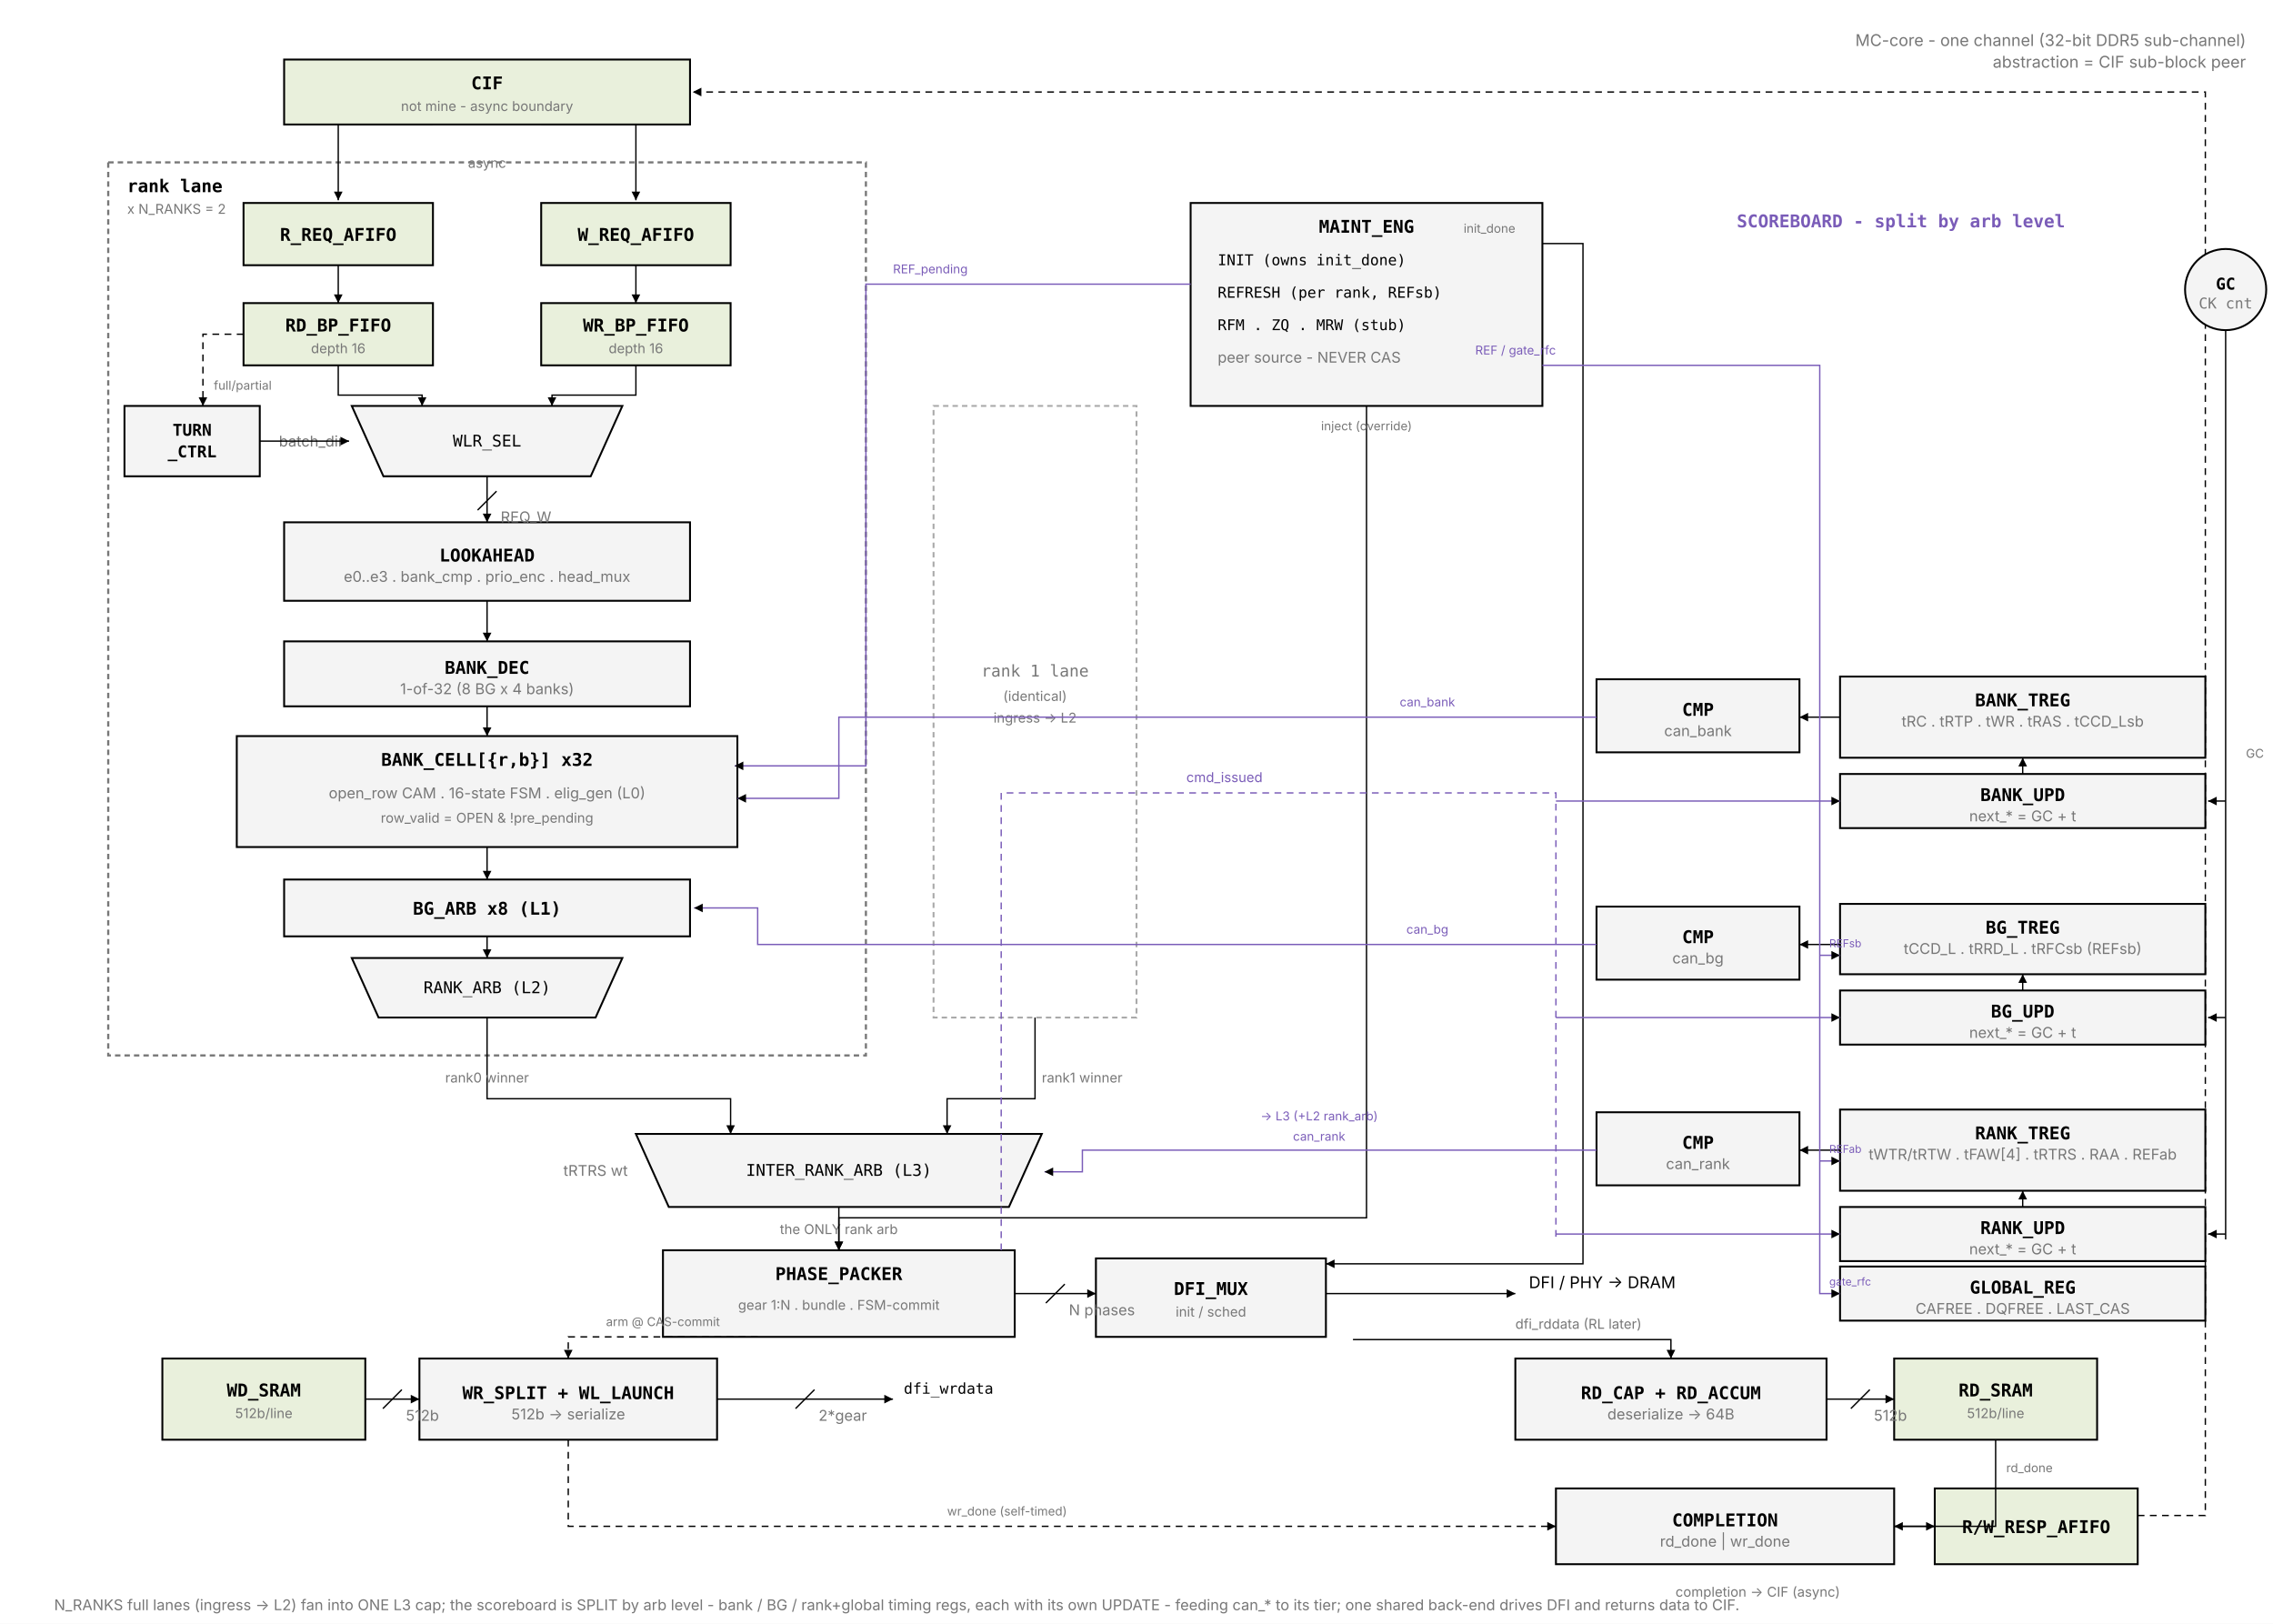
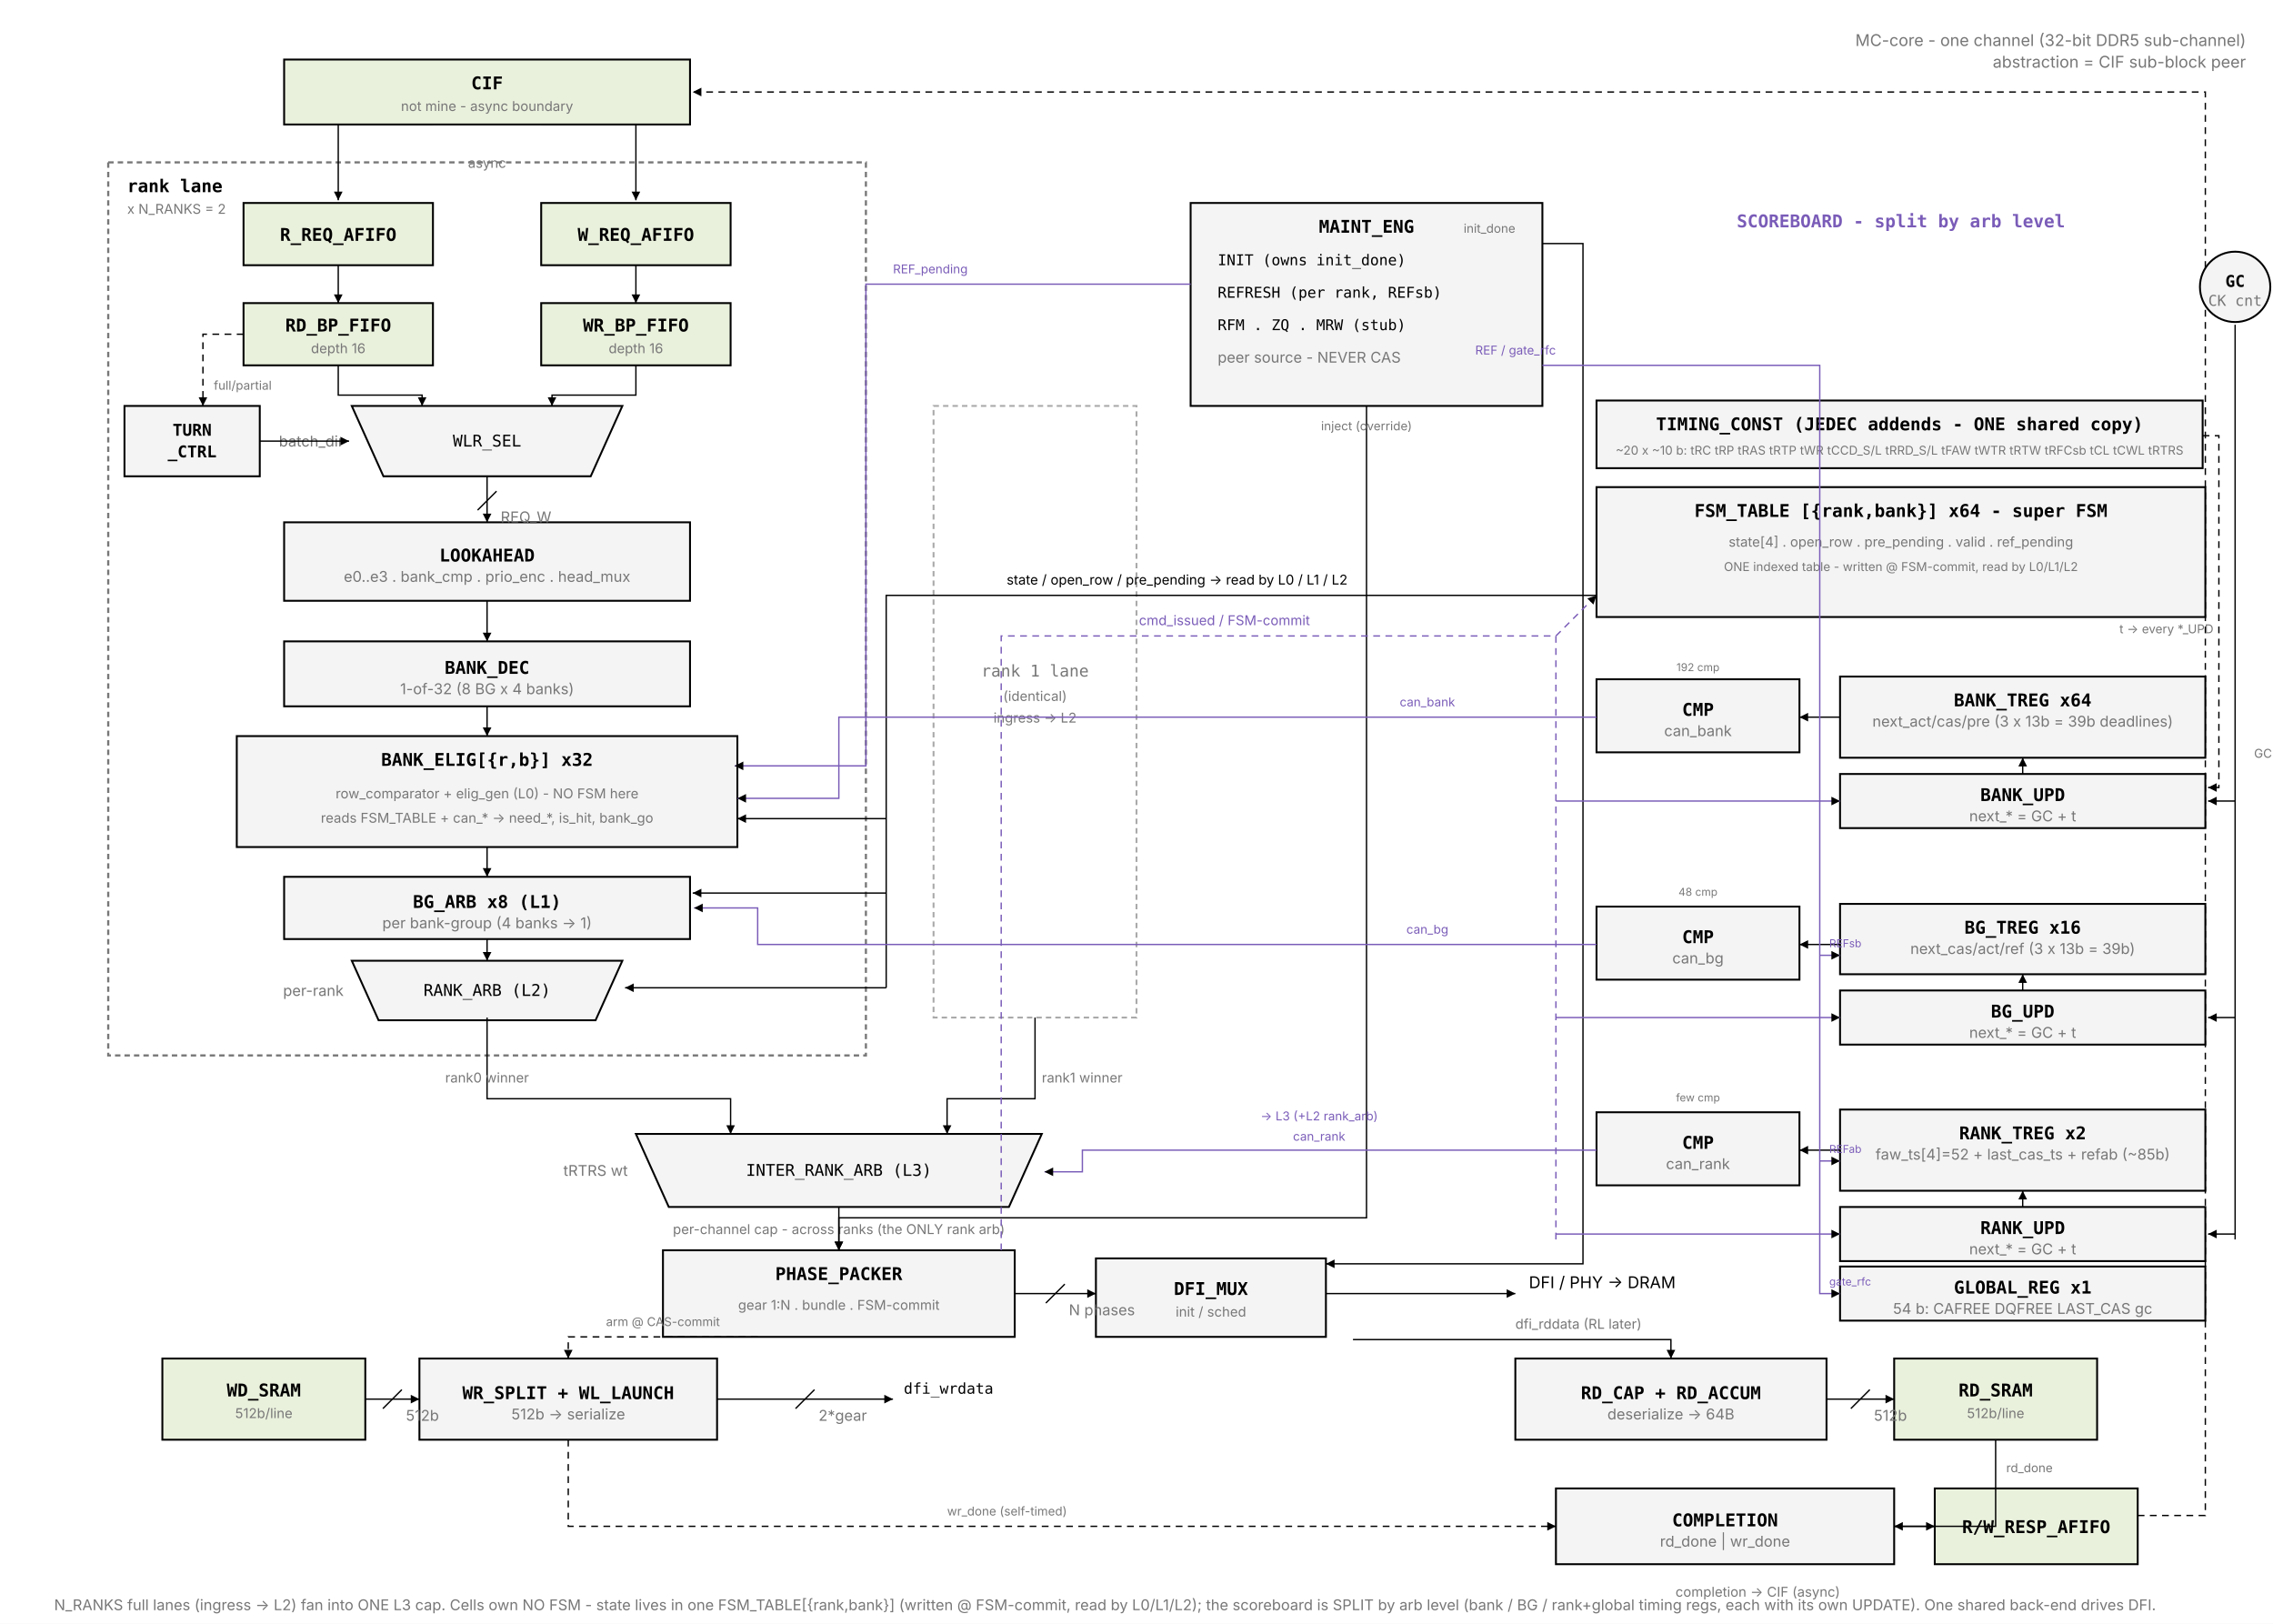
<svg xmlns="http://www.w3.org/2000/svg" width="1680" height="1200" viewBox="0 0 1680 1200" font-family="Inter, DejaVu Sans, sans-serif">
  <defs>
    <marker id="arw" viewBox="0 0 10 10" refX="9" refY="5" markerWidth="8" markerHeight="8" orient="auto-start-reverse">
      <path d="M1 1L9 5L1 9Z" fill="#000000" />
    </marker>
  </defs>
  <rect width="1680" height="1200" fill="#ffffff" />
  <text x="1660" y="34" font-size="12" font-family="Inter, DejaVu Sans, sans-serif" text-anchor="end" fill="#777777">MC-core  -  one channel  (32-bit DDR5 sub-channel)</text>
  <text x="1660" y="50" font-size="12" font-family="Inter, DejaVu Sans, sans-serif" text-anchor="end" fill="#777777">abstraction = CIF sub-block peer</text>
  <rect x="210" y="44" width="300" height="48" fill="#e9f0dc" stroke="#000000" stroke-width="1.4" />
  <text x="360.0" y="66.0" font-size="13" font-family="JetBrains Mono, DejaVu Sans Mono, monospace" text-anchor="middle" fill="#000000" font-weight="bold">CIF</text>
  <text x="360.0" y="82.0" font-size="10" font-family="Inter, DejaVu Sans, sans-serif" text-anchor="middle" fill="#777777">not mine  -  async boundary</text>
  <rect x="80" y="120" width="560" height="660" fill="none" stroke="#777777" stroke-width="1.6" stroke-dasharray="4 3" />
  <text x="94" y="142" font-size="13" font-family="JetBrains Mono, DejaVu Sans Mono, monospace" text-anchor="start" fill="#000000" font-weight="bold">rank lane</text>
  <text x="94" y="158" font-size="10" font-family="Inter, DejaVu Sans, sans-serif" text-anchor="start" fill="#777777">x N_RANKS = 2</text>
  <rect x="180" y="150" width="140" height="46" fill="#e9f0dc" stroke="#000000" stroke-width="1.4" />
  <text x="250.0" y="178.0" font-size="13" font-family="JetBrains Mono, DejaVu Sans Mono, monospace" text-anchor="middle" fill="#000000" font-weight="bold">R_REQ_AFIFO</text>
  <rect x="400" y="150" width="140" height="46" fill="#e9f0dc" stroke="#000000" stroke-width="1.4" />
  <text x="470.0" y="178.0" font-size="13" font-family="JetBrains Mono, DejaVu Sans Mono, monospace" text-anchor="middle" fill="#000000" font-weight="bold">W_REQ_AFIFO</text>
  <path d="M320 92 L250 92 L250 148" fill="none" stroke="#000000" stroke-width="1.0" marker-end="url(#arw)" />
  <path d="M400 92 L470 92 L470 148" fill="none" stroke="#000000" stroke-width="1.0" marker-end="url(#arw)" />
  <text x="360" y="124" font-size="10" font-family="Inter, DejaVu Sans, sans-serif" text-anchor="middle" fill="#777777">async</text>
  <rect x="180" y="224" width="140" height="46" fill="#e9f0dc" stroke="#000000" stroke-width="1.4" />
  <text x="250.0" y="245.0" font-size="13" font-family="JetBrains Mono, DejaVu Sans Mono, monospace" text-anchor="middle" fill="#000000" font-weight="bold">RD_BP_FIFO</text>
  <text x="250.0" y="261.0" font-size="10" font-family="Inter, DejaVu Sans, sans-serif" text-anchor="middle" fill="#777777">depth 16</text>
  <rect x="400" y="224" width="140" height="46" fill="#e9f0dc" stroke="#000000" stroke-width="1.4" />
  <text x="470.0" y="245.0" font-size="13" font-family="JetBrains Mono, DejaVu Sans Mono, monospace" text-anchor="middle" fill="#000000" font-weight="bold">WR_BP_FIFO</text>
  <text x="470.0" y="261.0" font-size="10" font-family="Inter, DejaVu Sans, sans-serif" text-anchor="middle" fill="#777777">depth 16</text>
  <line x1="250" y1="196" x2="250" y2="224" stroke="#000000" stroke-width="1.0" marker-end="url(#arw)" />
  <line x1="470" y1="196" x2="470" y2="224" stroke="#000000" stroke-width="1.0" marker-end="url(#arw)" />
  <rect x="92" y="300" width="100" height="52" fill="#f4f4f4" stroke="#000000" stroke-width="1.4" />
  <text x="142" y="322" font-size="12" font-family="JetBrains Mono, DejaVu Sans Mono, monospace" text-anchor="middle" fill="#000000" font-weight="bold">TURN</text>
  <text x="142" y="338" font-size="12" font-family="JetBrains Mono, DejaVu Sans Mono, monospace" text-anchor="middle" fill="#000000" font-weight="bold">_CTRL</text>
  <path d="M180 247 L150 247 L150 300" fill="none" stroke="#000000" stroke-width="1.0" stroke-dasharray="5 4" marker-end="url(#arw)" />
  <text x="158" y="288" font-size="9" font-family="Inter, DejaVu Sans, sans-serif" text-anchor="start" fill="#777777">full/partial</text>
  <path d="M260 300 L460 300 L436.6 352 L283.4 352 Z" fill="#f4f4f4" stroke="#000000" stroke-width="1.4" />
  <text x="360.0" y="330.0" font-size="12" font-family="JetBrains Mono, DejaVu Sans Mono, monospace" text-anchor="middle" fill="#000000">WLR_SEL</text>
  <text x="254" y="330.0" font-size="11" font-family="Inter, DejaVu Sans, sans-serif" text-anchor="end" fill="#777777">batch_dir</text>
  <path d="M250 270 L250 292 L312 292 L312 300" fill="none" stroke="#000000" stroke-width="1.0" marker-end="url(#arw)" />
  <path d="M470 270 L470 292 L408 292 L408 300" fill="none" stroke="#000000" stroke-width="1.0" marker-end="url(#arw)" />
  <line x1="192" y1="326" x2="258" y2="326" stroke="#000000" stroke-width="1.0" marker-end="url(#arw)" />
  <rect x="210" y="386" width="300" height="58" fill="#f4f4f4" stroke="#000000" stroke-width="1.4" />
  <text x="360.0" y="415.0" font-size="13" font-family="JetBrains Mono, DejaVu Sans Mono, monospace" text-anchor="middle" fill="#000000" font-weight="bold">LOOKAHEAD</text>
  <text x="360.0" y="430.0" font-size="11" font-family="Inter, DejaVu Sans, sans-serif" text-anchor="middle" fill="#777777">e0..e3 . bank_cmp . prio_enc . head_mux</text>
  <line x1="360" y1="352" x2="360" y2="386" stroke="#000000" stroke-width="1.0" marker-end="url(#arw)" />
  <line x1="353" y1="377" x2="367" y2="363" stroke="#000000" stroke-width="1.0" />
  <text x="370" y="386" font-size="11" font-family="Inter, DejaVu Sans, sans-serif" text-anchor="start" fill="#777777">REQ_W</text>
  <rect x="210" y="474" width="300" height="48" fill="#f4f4f4" stroke="#000000" stroke-width="1.4" />
  <text x="360.0" y="498.0" font-size="13" font-family="JetBrains Mono, DejaVu Sans Mono, monospace" text-anchor="middle" fill="#000000" font-weight="bold">BANK_DEC</text>
  <text x="360.0" y="513.0" font-size="11" font-family="Inter, DejaVu Sans, sans-serif" text-anchor="middle" fill="#777777">1-of-32  (8 BG x 4 banks)</text>
  <line x1="360" y1="444" x2="360" y2="474" stroke="#000000" stroke-width="1.0" marker-end="url(#arw)" />
  <rect x="175" y="544" width="370" height="82" fill="#f4f4f4" stroke="#000000" stroke-width="1.4" />
-   <text x="360.0" y="566" font-size="13" font-family="JetBrains Mono, DejaVu Sans Mono, monospace" text-anchor="middle" fill="#000000" font-weight="bold">BANK_CELL[{r,b}]   x32</text>
-   <text x="360" y="590" font-size="11" font-family="Inter, DejaVu Sans, sans-serif" text-anchor="middle" fill="#777777">open_row CAM . 16-state FSM . elig_gen (L0)</text>
-   <text x="360" y="608" font-size="10" font-family="Inter, DejaVu Sans, sans-serif" text-anchor="middle" fill="#777777">row_valid = OPEN &amp; !pre_pending</text>
+   <text x="360.0" y="566" font-size="13" font-family="JetBrains Mono, DejaVu Sans Mono, monospace" text-anchor="middle" fill="#000000" font-weight="bold">BANK_ELIG[{r,b}]   x32</text>
+   <text x="360" y="590" font-size="10" font-family="Inter, DejaVu Sans, sans-serif" text-anchor="middle" fill="#777777">row_comparator + elig_gen  (L0)  -  NO FSM here</text>
+   <text x="360" y="608" font-size="10" font-family="Inter, DejaVu Sans, sans-serif" text-anchor="middle" fill="#777777">reads FSM_TABLE + can_*  -&gt;  need_*, is_hit, bank_go</text>
  <line x1="360" y1="522" x2="360" y2="544" stroke="#000000" stroke-width="1.0" marker-end="url(#arw)" />
-   <rect x="210" y="650" width="300" height="42" fill="#f4f4f4" stroke="#000000" stroke-width="1.4" />
-   <text x="360.0" y="676.0" font-size="13" font-family="JetBrains Mono, DejaVu Sans Mono, monospace" text-anchor="middle" fill="#000000" font-weight="bold">BG_ARB  x8    (L1)</text>
-   <line x1="360" y1="626" x2="360" y2="650" stroke="#000000" stroke-width="1.0" marker-end="url(#arw)" />
-   <path d="M260 708 L460 708 L440.2 752 L279.8 752 Z" fill="#f4f4f4" stroke="#000000" stroke-width="1.4" />
-   <text x="360.0" y="734.0" font-size="12" font-family="JetBrains Mono, DejaVu Sans Mono, monospace" text-anchor="middle" fill="#000000">RANK_ARB (L2)</text>
-   <line x1="360" y1="692" x2="360" y2="708" stroke="#000000" stroke-width="1.0" marker-end="url(#arw)" />
+   <rect x="210" y="648" width="300" height="46" fill="#f4f4f4" stroke="#000000" stroke-width="1.4" />
+   <text x="360.0" y="671.0" font-size="13" font-family="JetBrains Mono, DejaVu Sans Mono, monospace" text-anchor="middle" fill="#000000" font-weight="bold">BG_ARB  x8   (L1)</text>
+   <text x="360.0" y="686.0" font-size="11" font-family="Inter, DejaVu Sans, sans-serif" text-anchor="middle" fill="#777777">per bank-group  (4 banks -&gt; 1)</text>
+   <line x1="360" y1="626" x2="360" y2="648" stroke="#000000" stroke-width="1.0" marker-end="url(#arw)" />
+   <path d="M260 710 L460 710 L440.2 754 L279.8 754 Z" fill="#f4f4f4" stroke="#000000" stroke-width="1.4" />
+   <text x="360.0" y="736.0" font-size="12" font-family="JetBrains Mono, DejaVu Sans Mono, monospace" text-anchor="middle" fill="#000000">RANK_ARB (L2)</text>
+   <text x="254" y="736.0" font-size="11" font-family="Inter, DejaVu Sans, sans-serif" text-anchor="end" fill="#777777">per-rank</text>
+   <line x1="360" y1="694" x2="360" y2="710" stroke="#000000" stroke-width="1.0" marker-end="url(#arw)" />
  <rect x="690" y="300" width="150" height="452" fill="none" stroke="#aaaaaa" stroke-width="1.4" stroke-dasharray="4 3" />
  <text x="765" y="500" font-size="12" font-family="JetBrains Mono, DejaVu Sans Mono, monospace" text-anchor="middle" fill="#777777">rank 1 lane</text>
  <text x="765" y="518" font-size="10" font-family="Inter, DejaVu Sans, sans-serif" text-anchor="middle" fill="#777777">(identical)</text>
  <text x="765" y="534" font-size="10" font-family="Inter, DejaVu Sans, sans-serif" text-anchor="middle" fill="#777777">ingress -&gt; L2</text>
  <path d="M470 838 L770 838 L745.7 892 L494.3 892 Z" fill="#f4f4f4" stroke="#000000" stroke-width="1.4" />
  <text x="620.0" y="869.0" font-size="12" font-family="JetBrains Mono, DejaVu Sans Mono, monospace" text-anchor="middle" fill="#000000">INTER_RANK_ARB  (L3)</text>
  <text x="464" y="869.0" font-size="11" font-family="Inter, DejaVu Sans, sans-serif" text-anchor="end" fill="#777777">tRTRS wt</text>
  <path d="M360 752 L360 812 L540 812 L540 838" fill="none" stroke="#000000" stroke-width="1.0" marker-end="url(#arw)" />
  <text x="360" y="800" font-size="10" font-family="Inter, DejaVu Sans, sans-serif" text-anchor="middle" fill="#777777">rank0 winner</text>
  <path d="M765 752 L765 812 L700 812 L700 838" fill="none" stroke="#000000" stroke-width="1.0" marker-end="url(#arw)" />
  <text x="770" y="800" font-size="10" font-family="Inter, DejaVu Sans, sans-serif" text-anchor="start" fill="#777777">rank1 winner</text>
-   <text x="620" y="912" font-size="10" font-family="Inter, DejaVu Sans, sans-serif" text-anchor="middle" fill="#777777">the ONLY rank arb</text>
+   <text x="620" y="912" font-size="10" font-family="Inter, DejaVu Sans, sans-serif" text-anchor="middle" fill="#777777">per-channel cap  -  across ranks (the ONLY rank arb)</text>
  <rect x="490" y="924" width="260" height="64" fill="#f4f4f4" stroke="#000000" stroke-width="1.4" />
  <text x="620.0" y="946" font-size="13" font-family="JetBrains Mono, DejaVu Sans Mono, monospace" text-anchor="middle" fill="#000000" font-weight="bold">PHASE_PACKER</text>
  <text x="620" y="968" font-size="10" font-family="Inter, DejaVu Sans, sans-serif" text-anchor="middle" fill="#777777">gear 1:N . bundle . FSM-commit</text>
  <line x1="620" y1="892" x2="620" y2="924" stroke="#000000" stroke-width="1.0" marker-end="url(#arw)" />
  <rect x="810" y="930" width="170" height="58" fill="#f4f4f4" stroke="#000000" stroke-width="1.4" />
  <text x="895.0" y="957.0" font-size="13" font-family="JetBrains Mono, DejaVu Sans Mono, monospace" text-anchor="middle" fill="#000000" font-weight="bold">DFI_MUX</text>
  <text x="895.0" y="973.0" font-size="10" font-family="Inter, DejaVu Sans, sans-serif" text-anchor="middle" fill="#777777">init / sched</text>
  <line x1="750" y1="956" x2="810" y2="956" stroke="#000000" stroke-width="1.0" marker-end="url(#arw)" />
  <line x1="773" y1="963" x2="787" y2="949" stroke="#000000" stroke-width="1.0" />
  <text x="790" y="972" font-size="11" font-family="Inter, DejaVu Sans, sans-serif" text-anchor="start" fill="#777777">N phases</text>
  <line x1="980" y1="956" x2="1120" y2="956" stroke="#000000" stroke-width="1.0" marker-end="url(#arw)" />
  <text x="1130" y="952" font-size="12" font-family="Inter, DejaVu Sans, sans-serif" text-anchor="start" fill="#000000">DFI / PHY -&gt; DRAM</text>
  <rect x="120" y="1004" width="150" height="60" fill="#e9f0dc" stroke="#000000" stroke-width="1.4" />
  <text x="195.0" y="1032.0" font-size="13" font-family="JetBrains Mono, DejaVu Sans Mono, monospace" text-anchor="middle" fill="#000000" font-weight="bold">WD_SRAM</text>
  <text x="195.0" y="1048.0" font-size="10" font-family="Inter, DejaVu Sans, sans-serif" text-anchor="middle" fill="#777777">512b/line</text>
  <rect x="310" y="1004" width="220" height="60" fill="#f4f4f4" stroke="#000000" stroke-width="1.4" />
  <text x="420.0" y="1034.0" font-size="13" font-family="JetBrains Mono, DejaVu Sans Mono, monospace" text-anchor="middle" fill="#000000" font-weight="bold">WR_SPLIT + WL_LAUNCH</text>
  <text x="420.0" y="1049.0" font-size="11" font-family="Inter, DejaVu Sans, sans-serif" text-anchor="middle" fill="#777777">512b -&gt; serialize</text>
  <line x1="270" y1="1034" x2="310" y2="1034" stroke="#000000" stroke-width="1.0" marker-end="url(#arw)" />
  <line x1="283" y1="1041" x2="297" y2="1027" stroke="#000000" stroke-width="1.0" />
  <text x="300" y="1050" font-size="11" font-family="Inter, DejaVu Sans, sans-serif" text-anchor="start" fill="#777777">512b</text>
  <line x1="530" y1="1034" x2="660" y2="1034" stroke="#000000" stroke-width="1.0" marker-end="url(#arw)" />
  <line x1="588" y1="1041" x2="602" y2="1027" stroke="#000000" stroke-width="1.0" />
  <text x="605" y="1050" font-size="11" font-family="Inter, DejaVu Sans, sans-serif" text-anchor="start" fill="#777777">2*gear</text>
  <text x="668" y="1030" font-size="11" font-family="JetBrains Mono, DejaVu Sans Mono, monospace" text-anchor="start" fill="#000000">dfi_wrdata</text>
  <path d="M560 988 L420 988 L420 1004" fill="none" stroke="#000000" stroke-width="1.0" stroke-dasharray="5 4" marker-end="url(#arw)" />
  <text x="490" y="980" font-size="9" font-family="Inter, DejaVu Sans, sans-serif" text-anchor="middle" fill="#777777">arm @ CAS-commit</text>
  <rect x="1120" y="1004" width="230" height="60" fill="#f4f4f4" stroke="#000000" stroke-width="1.4" />
  <text x="1235.0" y="1034.0" font-size="13" font-family="JetBrains Mono, DejaVu Sans Mono, monospace" text-anchor="middle" fill="#000000" font-weight="bold">RD_CAP + RD_ACCUM</text>
  <text x="1235.0" y="1049.0" font-size="11" font-family="Inter, DejaVu Sans, sans-serif" text-anchor="middle" fill="#777777">deserialize -&gt; 64B</text>
  <rect x="1400" y="1004" width="150" height="60" fill="#e9f0dc" stroke="#000000" stroke-width="1.4" />
  <text x="1475.0" y="1032.0" font-size="13" font-family="JetBrains Mono, DejaVu Sans Mono, monospace" text-anchor="middle" fill="#000000" font-weight="bold">RD_SRAM</text>
  <text x="1475.0" y="1048.0" font-size="10" font-family="Inter, DejaVu Sans, sans-serif" text-anchor="middle" fill="#777777">512b/line</text>
  <path d="M1000 990 L1235 990 L1235 1004" fill="none" stroke="#000000" stroke-width="1.0" marker-end="url(#arw)" />
  <text x="1120" y="982" font-size="10" font-family="Inter, DejaVu Sans, sans-serif" text-anchor="start" fill="#777777">dfi_rddata (RL later)</text>
  <line x1="1350" y1="1034" x2="1400" y2="1034" stroke="#000000" stroke-width="1.0" marker-end="url(#arw)" />
  <line x1="1368" y1="1041" x2="1382" y2="1027" stroke="#000000" stroke-width="1.0" />
  <text x="1385" y="1050" font-size="11" font-family="Inter, DejaVu Sans, sans-serif" text-anchor="start" fill="#777777">512b</text>
  <rect x="1150" y="1100" width="250" height="56" fill="#f4f4f4" stroke="#000000" stroke-width="1.4" />
  <text x="1275.0" y="1128.0" font-size="13" font-family="JetBrains Mono, DejaVu Sans Mono, monospace" text-anchor="middle" fill="#000000" font-weight="bold">COMPLETION</text>
  <text x="1275.0" y="1143.0" font-size="11" font-family="Inter, DejaVu Sans, sans-serif" text-anchor="middle" fill="#777777">rd_done | wr_done</text>
  <rect x="1430" y="1100" width="150" height="56" fill="#e9f0dc" stroke="#000000" stroke-width="1.4" />
  <text x="1505.0" y="1133.0" font-size="13" font-family="JetBrains Mono, DejaVu Sans Mono, monospace" text-anchor="middle" fill="#000000" font-weight="bold">R/W_RESP_AFIFO</text>
  <path d="M1475 1064 L1475 1128 L1400 1128" fill="none" stroke="#000000" stroke-width="1.0" marker-end="url(#arw)" />
  <text x="1500" y="1088" font-size="9" font-family="Inter, DejaVu Sans, sans-serif" text-anchor="middle" fill="#777777">rd_done</text>
  <path d="M420 1064 L420 1128 L1150 1128" fill="none" stroke="#000000" stroke-width="1.0" stroke-dasharray="5 4" marker-end="url(#arw)" />
  <text x="700" y="1120" font-size="9" font-family="Inter, DejaVu Sans, sans-serif" text-anchor="start" fill="#777777">wr_done (self-timed)</text>
  <line x1="1400" y1="1128" x2="1430" y2="1128" stroke="#000000" stroke-width="1.0" marker-end="url(#arw)" />
  <path d="M1580 1120 L1630 1120 L1630 68 L512 68" fill="none" stroke="#000000" stroke-width="1.0" stroke-dasharray="5 4" marker-end="url(#arw)" />
  <text x="1360" y="1180" font-size="10" font-family="Inter, DejaVu Sans, sans-serif" text-anchor="end" fill="#777777">completion -&gt; CIF (async)</text>
  <rect x="880" y="150" width="260" height="150" fill="#f4f4f4" stroke="#000000" stroke-width="1.4" />
  <text x="1010.0" y="172" font-size="13" font-family="JetBrains Mono, DejaVu Sans Mono, monospace" text-anchor="middle" fill="#000000" font-weight="bold">MAINT_ENG</text>
  <text x="900" y="196" font-size="11" font-family="JetBrains Mono, DejaVu Sans Mono, monospace" text-anchor="start" fill="#000000">INIT  (owns init_done)</text>
  <text x="900" y="220" font-size="11" font-family="JetBrains Mono, DejaVu Sans Mono, monospace" text-anchor="start" fill="#000000">REFRESH  (per rank, REFsb)</text>
  <text x="900" y="244" font-size="11" font-family="JetBrains Mono, DejaVu Sans Mono, monospace" text-anchor="start" fill="#000000">RFM . ZQ . MRW   (stub)</text>
  <text x="900" y="268" font-size="11" font-family="Inter, DejaVu Sans, sans-serif" text-anchor="start" fill="#777777">peer source - NEVER CAS</text>
  <path d="M1010 300 L1010 900 L620 900 L620 924" fill="none" stroke="#000000" stroke-width="1.0" marker-end="url(#arw)" />
  <text x="1010" y="318" font-size="9" font-family="Inter, DejaVu Sans, sans-serif" text-anchor="middle" fill="#777777">inject (override)</text>
  <path d="M1140 180 L1170 180 L1170 934 L980 934" fill="none" stroke="#000000" stroke-width="1.0" marker-end="url(#arw)" />
  <text x="1120" y="172" font-size="9" font-family="Inter, DejaVu Sans, sans-serif" text-anchor="end" fill="#777777">init_done</text>
  <path d="M880 210 L640 210 L640 566 L543 566" fill="none" stroke="#7a5cb8" stroke-width="1.0" marker-end="url(#arw)" />
  <text x="660" y="202" font-size="9" font-family="Inter, DejaVu Sans, sans-serif" text-anchor="start" fill="#7a5cb8">REF_pending</text>
  <text x="1405" y="168" font-size="13" font-family="JetBrains Mono, DejaVu Sans Mono, monospace" text-anchor="middle" fill="#7a5cb8" font-weight="bold">SCOREBOARD  -  split by arb level</text>
-   <circle cx="1645" cy="214" r="30" fill="#f4f4f4" stroke="#000000" stroke-width="1.4" />
-   <text x="1645" y="214" font-size="12" font-family="JetBrains Mono, DejaVu Sans Mono, monospace" text-anchor="middle" fill="#000000" font-weight="bold">GC</text>
-   <text x="1645" y="228" font-size="11" font-family="JetBrains Mono, DejaVu Sans Mono, monospace" text-anchor="middle" fill="#777777">CK cnt</text>
-   <line x1="1645" y1="244" x2="1645" y2="916" stroke="#000000" stroke-width="1.0" />
-   <text x="1660" y="560" font-size="9" font-family="Inter, DejaVu Sans, sans-serif" text-anchor="start" fill="#777777">GC</text>
-   <path d="M740 924 L740 586 L1150 586 L1150 916" fill="none" stroke="#7a5cb8" stroke-width="1.0" stroke-dasharray="5 4" />
-   <text x="905" y="578" font-size="10" font-family="Inter, DejaVu Sans, sans-serif" text-anchor="middle" fill="#7a5cb8">cmd_issued</text>
+   <circle cx="1652" cy="212" r="26" fill="#f4f4f4" stroke="#000000" stroke-width="1.4" />
+   <text x="1652" y="212" font-size="12" font-family="JetBrains Mono, DejaVu Sans Mono, monospace" text-anchor="middle" fill="#000000" font-weight="bold">GC</text>
+   <text x="1652" y="226" font-size="11" font-family="JetBrains Mono, DejaVu Sans Mono, monospace" text-anchor="middle" fill="#777777">CK cnt</text>
+   <rect x="1180" y="296" width="448" height="50" fill="#f4f4f4" stroke="#000000" stroke-width="1.4" />
+   <text x="1404.0" y="318" font-size="13" font-family="JetBrains Mono, DejaVu Sans Mono, monospace" text-anchor="middle" fill="#000000" font-weight="bold">TIMING_CONST   (JEDEC addends - ONE shared copy)</text>
+   <text x="1404" y="336" font-size="9" font-family="Inter, DejaVu Sans, sans-serif" text-anchor="middle" fill="#777777">~20 x ~10 b:  tRC tRP tRAS tRTP tWR tCCD_S/L tRRD_S/L tFAW tWTR tRTW tRFCsb tCL tCWL tRTRS</text>
+   <path d="M1628 322 L1640 322 L1640 582 L1632 582" fill="none" stroke="#000000" stroke-width="1.0" stroke-dasharray="5 4" marker-end="url(#arw)" />
+   <text x="1636" y="468" font-size="9" font-family="Inter, DejaVu Sans, sans-serif" text-anchor="end" fill="#777777">t -&gt; every *_UPD</text>
+   <rect x="1180" y="360" width="450" height="96" fill="#f4f4f4" stroke="#000000" stroke-width="1.4" />
+   <text x="1405.0" y="382" font-size="13" font-family="JetBrains Mono, DejaVu Sans Mono, monospace" text-anchor="middle" fill="#000000" font-weight="bold">FSM_TABLE  [{rank,bank}] x64   -   super FSM</text>
+   <text x="1405" y="404" font-size="10" font-family="Inter, DejaVu Sans, sans-serif" text-anchor="middle" fill="#777777">state[4] . open_row . pre_pending . valid . ref_pending</text>
+   <text x="1405" y="422" font-size="9" font-family="Inter, DejaVu Sans, sans-serif" text-anchor="middle" fill="#777777">ONE indexed table  -  written @ FSM-commit, read by L0/L1/L2</text>
+   <path d="M1180 440 L655 440 L655 730" fill="none" stroke="#000000" stroke-width="1.0" />
+   <line x1="655" y1="605" x2="545" y2="605" stroke="#000000" stroke-width="1.0" marker-end="url(#arw)" />
+   <line x1="655" y1="660" x2="512" y2="660" stroke="#000000" stroke-width="1.0" marker-end="url(#arw)" />
+   <line x1="655" y1="730" x2="462" y2="730" stroke="#000000" stroke-width="1.0" marker-end="url(#arw)" />
+   <text x="870" y="432" font-size="10" font-family="Inter, DejaVu Sans, sans-serif" text-anchor="middle" fill="#000000">state / open_row / pre_pending  -&gt;  read by L0 / L1 / L2</text>
+   <line x1="1652" y1="240" x2="1652" y2="916" stroke="#000000" stroke-width="1.0" />
+   <text x="1666" y="560" font-size="9" font-family="Inter, DejaVu Sans, sans-serif" text-anchor="start" fill="#777777">GC</text>
+   <path d="M740 924 L740 470 L1150 470 L1150 916" fill="none" stroke="#7a5cb8" stroke-width="1.0" stroke-dasharray="5 4" />
+   <line x1="1150" y1="470" x2="1180" y2="440" stroke="#7a5cb8" stroke-width="1.0" stroke-dasharray="5 4" marker-end="url(#arw)" />
+   <text x="905" y="462" font-size="10" font-family="Inter, DejaVu Sans, sans-serif" text-anchor="middle" fill="#7a5cb8">cmd_issued / FSM-commit</text>
  <rect x="1180" y="502" width="150" height="54" fill="#f4f4f4" stroke="#000000" stroke-width="1.4" />
  <text x="1255.0" y="529.0" font-size="13" font-family="JetBrains Mono, DejaVu Sans Mono, monospace" text-anchor="middle" fill="#000000" font-weight="bold">CMP</text>
  <text x="1255.0" y="544.0" font-size="11" font-family="Inter, DejaVu Sans, sans-serif" text-anchor="middle" fill="#777777">can_bank</text>
  <rect x="1360" y="500" width="270" height="60" fill="#f4f4f4" stroke="#000000" stroke-width="1.4" />
-   <text x="1495.0" y="522" font-size="13" font-family="JetBrains Mono, DejaVu Sans Mono, monospace" text-anchor="middle" fill="#000000" font-weight="bold">BANK_TREG</text>
-   <text x="1495.0" y="537" font-size="11" font-family="Inter, DejaVu Sans, sans-serif" text-anchor="middle" fill="#777777">tRC . tRTP . tWR . tRAS . tCCD_Lsb</text>
+   <text x="1495.0" y="522" font-size="13" font-family="JetBrains Mono, DejaVu Sans Mono, monospace" text-anchor="middle" fill="#000000" font-weight="bold">BANK_TREG   x64</text>
+   <text x="1495.0" y="537" font-size="11" font-family="Inter, DejaVu Sans, sans-serif" text-anchor="middle" fill="#777777">next_act/cas/pre  (3 x 13b = 39b deadlines)</text>
  <rect x="1360" y="572" width="270" height="40" fill="#f4f4f4" stroke="#000000" stroke-width="1.4" />
  <text x="1495.0" y="592.0" font-size="13" font-family="JetBrains Mono, DejaVu Sans Mono, monospace" text-anchor="middle" fill="#000000" font-weight="bold">BANK_UPD</text>
  <text x="1495.0" y="607.0" font-size="11" font-family="Inter, DejaVu Sans, sans-serif" text-anchor="middle" fill="#777777">next_* = GC + t</text>
  <line x1="1360" y1="530" x2="1330" y2="530" stroke="#000000" stroke-width="1.0" marker-end="url(#arw)" />
  <line x1="1495" y1="572" x2="1495" y2="560" stroke="#000000" stroke-width="1.0" marker-end="url(#arw)" />
-   <line x1="1645" y1="592" x2="1632" y2="592" stroke="#000000" stroke-width="1.0" marker-end="url(#arw)" />
+   <line x1="1652" y1="592" x2="1632" y2="592" stroke="#000000" stroke-width="1.0" marker-end="url(#arw)" />
  <line x1="1150" y1="592" x2="1360" y2="592" stroke="#7a5cb8" stroke-width="1.0" marker-end="url(#arw)" />
  <path d="M1180 530 L620 530 L620 590 L545 590" fill="none" stroke="#7a5cb8" stroke-width="1.0" marker-end="url(#arw)" />
  <text x="1055" y="522" font-size="9" font-family="Inter, DejaVu Sans, sans-serif" text-anchor="middle" fill="#7a5cb8">can_bank</text>
  <rect x="1180" y="670" width="150" height="54" fill="#f4f4f4" stroke="#000000" stroke-width="1.4" />
  <text x="1255.0" y="697.0" font-size="13" font-family="JetBrains Mono, DejaVu Sans Mono, monospace" text-anchor="middle" fill="#000000" font-weight="bold">CMP</text>
  <text x="1255.0" y="712.0" font-size="11" font-family="Inter, DejaVu Sans, sans-serif" text-anchor="middle" fill="#777777">can_bg</text>
  <rect x="1360" y="668" width="270" height="52" fill="#f4f4f4" stroke="#000000" stroke-width="1.4" />
-   <text x="1495.0" y="690" font-size="13" font-family="JetBrains Mono, DejaVu Sans Mono, monospace" text-anchor="middle" fill="#000000" font-weight="bold">BG_TREG</text>
-   <text x="1495.0" y="705" font-size="11" font-family="Inter, DejaVu Sans, sans-serif" text-anchor="middle" fill="#777777">tCCD_L . tRRD_L . tRFCsb (REFsb)</text>
+   <text x="1495.0" y="690" font-size="13" font-family="JetBrains Mono, DejaVu Sans Mono, monospace" text-anchor="middle" fill="#000000" font-weight="bold">BG_TREG   x16</text>
+   <text x="1495.0" y="705" font-size="11" font-family="Inter, DejaVu Sans, sans-serif" text-anchor="middle" fill="#777777">next_cas/act/ref  (3 x 13b = 39b)</text>
  <rect x="1360" y="732" width="270" height="40" fill="#f4f4f4" stroke="#000000" stroke-width="1.4" />
  <text x="1495.0" y="752.0" font-size="13" font-family="JetBrains Mono, DejaVu Sans Mono, monospace" text-anchor="middle" fill="#000000" font-weight="bold">BG_UPD</text>
  <text x="1495.0" y="767.0" font-size="11" font-family="Inter, DejaVu Sans, sans-serif" text-anchor="middle" fill="#777777">next_* = GC + t</text>
  <line x1="1360" y1="698" x2="1330" y2="698" stroke="#000000" stroke-width="1.0" marker-end="url(#arw)" />
  <line x1="1495" y1="732" x2="1495" y2="720" stroke="#000000" stroke-width="1.0" marker-end="url(#arw)" />
-   <line x1="1645" y1="752" x2="1632" y2="752" stroke="#000000" stroke-width="1.0" marker-end="url(#arw)" />
+   <line x1="1652" y1="752" x2="1632" y2="752" stroke="#000000" stroke-width="1.0" marker-end="url(#arw)" />
  <line x1="1150" y1="752" x2="1360" y2="752" stroke="#7a5cb8" stroke-width="1.0" marker-end="url(#arw)" />
  <path d="M1180 698 L560 698 L560 671 L513 671" fill="none" stroke="#7a5cb8" stroke-width="1.0" marker-end="url(#arw)" />
  <text x="1055" y="690" font-size="9" font-family="Inter, DejaVu Sans, sans-serif" text-anchor="middle" fill="#7a5cb8">can_bg</text>
  <rect x="1180" y="822" width="150" height="54" fill="#f4f4f4" stroke="#000000" stroke-width="1.4" />
  <text x="1255.0" y="849.0" font-size="13" font-family="JetBrains Mono, DejaVu Sans Mono, monospace" text-anchor="middle" fill="#000000" font-weight="bold">CMP</text>
  <text x="1255.0" y="864.0" font-size="11" font-family="Inter, DejaVu Sans, sans-serif" text-anchor="middle" fill="#777777">can_rank</text>
  <rect x="1360" y="820" width="270" height="60" fill="#f4f4f4" stroke="#000000" stroke-width="1.4" />
-   <text x="1495.0" y="842" font-size="13" font-family="JetBrains Mono, DejaVu Sans Mono, monospace" text-anchor="middle" fill="#000000" font-weight="bold">RANK_TREG</text>
-   <text x="1495.0" y="857" font-size="11" font-family="Inter, DejaVu Sans, sans-serif" text-anchor="middle" fill="#777777">tWTR/tRTW . tFAW[4] . tRTRS . RAA . REFab</text>
+   <text x="1495.0" y="842" font-size="13" font-family="JetBrains Mono, DejaVu Sans Mono, monospace" text-anchor="middle" fill="#000000" font-weight="bold">RANK_TREG   x2</text>
+   <text x="1495.0" y="857" font-size="11" font-family="Inter, DejaVu Sans, sans-serif" text-anchor="middle" fill="#777777">faw_ts[4]=52 + last_cas_ts + refab  (~85b)</text>
  <rect x="1360" y="892" width="270" height="40" fill="#f4f4f4" stroke="#000000" stroke-width="1.4" />
  <text x="1495.0" y="912.0" font-size="13" font-family="JetBrains Mono, DejaVu Sans Mono, monospace" text-anchor="middle" fill="#000000" font-weight="bold">RANK_UPD</text>
  <text x="1495.0" y="927.0" font-size="11" font-family="Inter, DejaVu Sans, sans-serif" text-anchor="middle" fill="#777777">next_* = GC + t</text>
  <line x1="1360" y1="850" x2="1330" y2="850" stroke="#000000" stroke-width="1.0" marker-end="url(#arw)" />
  <line x1="1495" y1="892" x2="1495" y2="880" stroke="#000000" stroke-width="1.0" marker-end="url(#arw)" />
-   <line x1="1645" y1="912" x2="1632" y2="912" stroke="#000000" stroke-width="1.0" marker-end="url(#arw)" />
+   <line x1="1652" y1="912" x2="1632" y2="912" stroke="#000000" stroke-width="1.0" marker-end="url(#arw)" />
  <line x1="1150" y1="912" x2="1360" y2="912" stroke="#7a5cb8" stroke-width="1.0" marker-end="url(#arw)" />
  <path d="M1180 850 L800 850 L800 866 L772 866" fill="none" stroke="#7a5cb8" stroke-width="1.0" marker-end="url(#arw)" />
  <text x="975" y="843" font-size="9" font-family="Inter, DejaVu Sans, sans-serif" text-anchor="middle" fill="#7a5cb8">can_rank</text>
+   <text x="1255" y="496" font-size="8" font-family="Inter, DejaVu Sans, sans-serif" text-anchor="middle" fill="#777777">192 cmp</text>
+   <text x="1255" y="662" font-size="8" font-family="Inter, DejaVu Sans, sans-serif" text-anchor="middle" fill="#777777">48 cmp</text>
+   <text x="1255" y="814" font-size="8" font-family="Inter, DejaVu Sans, sans-serif" text-anchor="middle" fill="#777777">few cmp</text>
  <text x="975" y="828" font-size="9" font-family="Inter, DejaVu Sans, sans-serif" text-anchor="middle" fill="#7a5cb8">-&gt; L3  (+L2 rank_arb)</text>
  <rect x="1360" y="936" width="270" height="40" fill="#f4f4f4" stroke="#000000" stroke-width="1.4" />
-   <text x="1495.0" y="956.0" font-size="13" font-family="JetBrains Mono, DejaVu Sans Mono, monospace" text-anchor="middle" fill="#000000" font-weight="bold">GLOBAL_REG</text>
-   <text x="1495.0" y="971.0" font-size="11" font-family="Inter, DejaVu Sans, sans-serif" text-anchor="middle" fill="#777777">CAFREE . DQFREE . LAST_CAS</text>
+   <text x="1495.0" y="956.0" font-size="13" font-family="JetBrains Mono, DejaVu Sans Mono, monospace" text-anchor="middle" fill="#000000" font-weight="bold">GLOBAL_REG   x1</text>
+   <text x="1495.0" y="971.0" font-size="11" font-family="Inter, DejaVu Sans, sans-serif" text-anchor="middle" fill="#777777">54 b:  CAFREE DQFREE LAST_CAS gc</text>
  <path d="M1140 270 L1345 270 L1345 956 L1360 956" fill="none" stroke="#7a5cb8" stroke-width="1.0" marker-end="url(#arw)" />
  <line x1="1345" y1="706" x2="1360" y2="706" stroke="#7a5cb8" stroke-width="1.0" marker-end="url(#arw)" />
  <line x1="1345" y1="858" x2="1360" y2="858" stroke="#7a5cb8" stroke-width="1.0" marker-end="url(#arw)" />
  <text x="1150" y="262" font-size="9" font-family="Inter, DejaVu Sans, sans-serif" text-anchor="end" fill="#7a5cb8">REF / gate_rfc</text>
  <text x="1352" y="700" font-size="8" font-family="Inter, DejaVu Sans, sans-serif" text-anchor="start" fill="#7a5cb8">REFsb</text>
  <text x="1352" y="852" font-size="8" font-family="Inter, DejaVu Sans, sans-serif" text-anchor="start" fill="#7a5cb8">REFab</text>
  <text x="1352" y="950" font-size="8" font-family="Inter, DejaVu Sans, sans-serif" text-anchor="start" fill="#7a5cb8">gate_rfc</text>
-   <text x="40" y="1190" font-size="11" font-family="Inter, DejaVu Sans, sans-serif" text-anchor="start" fill="#777777">N_RANKS full lanes (ingress -&gt; L2) fan into ONE L3 cap; the scoreboard is SPLIT by arb level - bank / BG / rank+global timing regs, each with its own UPDATE - feeding can_* to its tier; one shared back-end drives DFI and returns data to CIF.</text>
+   <text x="40" y="1190" font-size="11" font-family="Inter, DejaVu Sans, sans-serif" text-anchor="start" fill="#777777">N_RANKS full lanes (ingress -&gt; L2) fan into ONE L3 cap. Cells own NO FSM - state lives in one FSM_TABLE[{rank,bank}] (written @ FSM-commit, read by L0/L1/L2); the scoreboard is SPLIT by arb level (bank / BG / rank+global timing regs, each with its own UPDATE). One shared back-end drives DFI.</text>
</svg>
